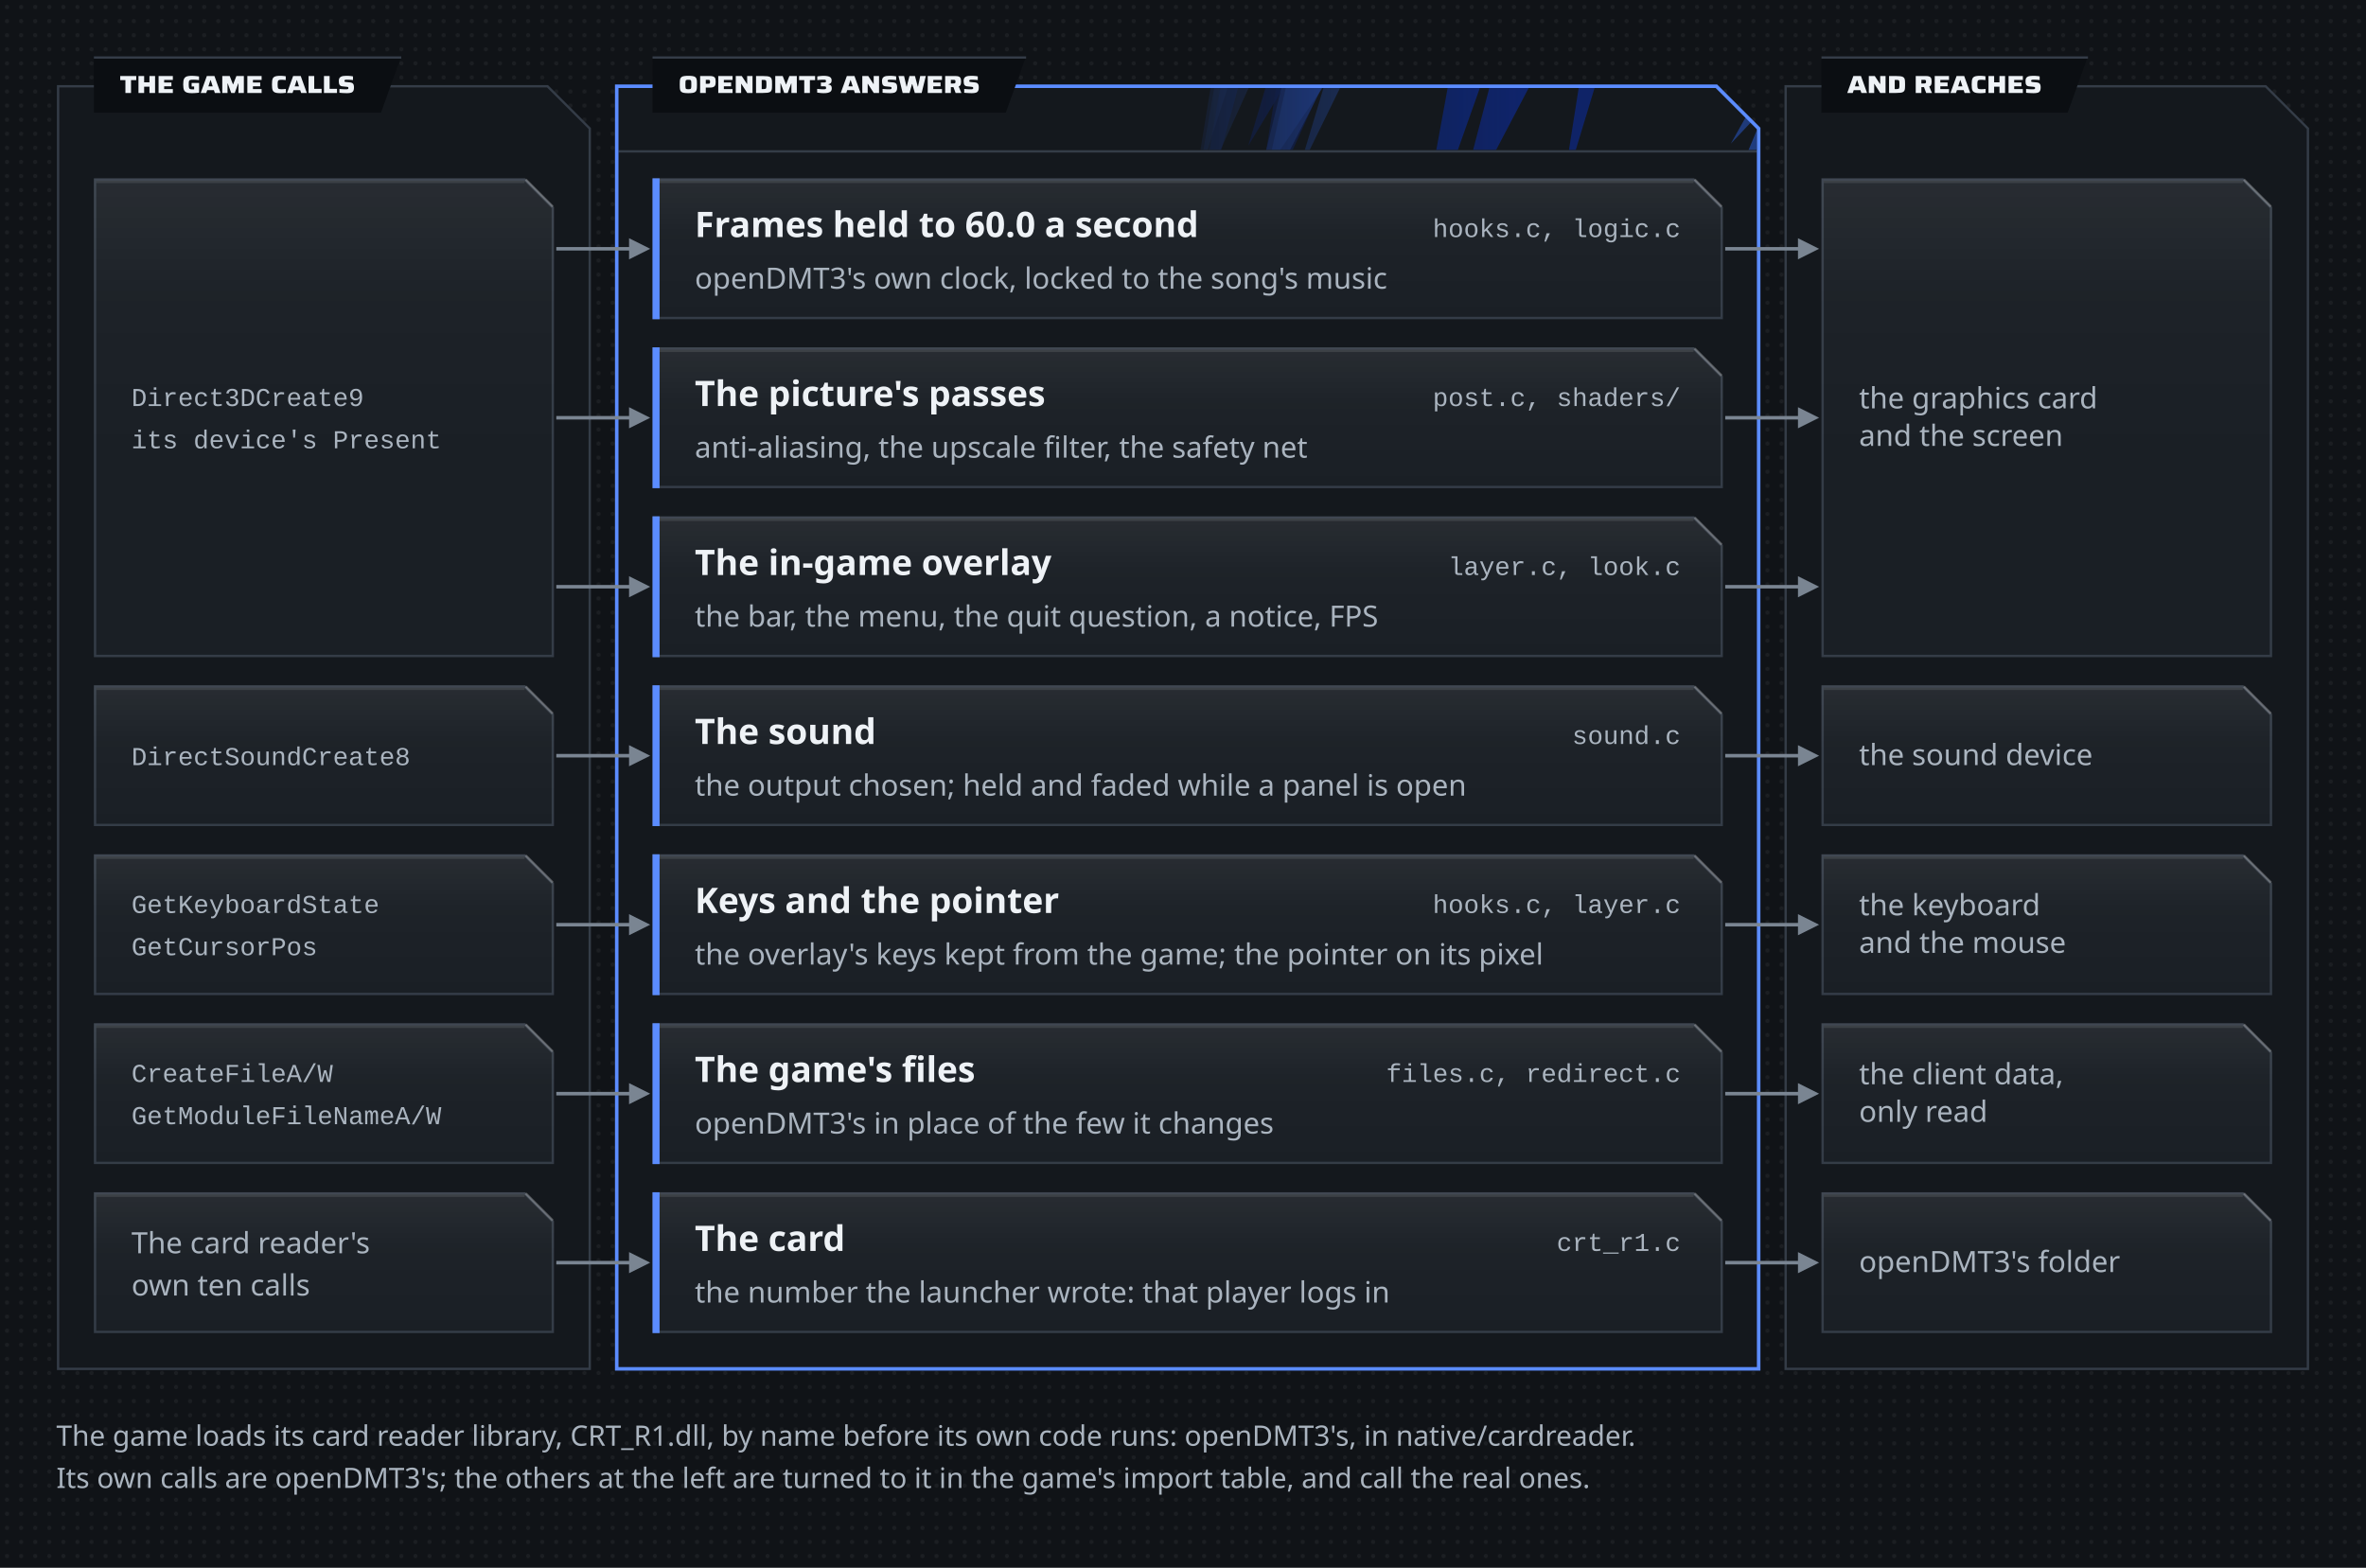
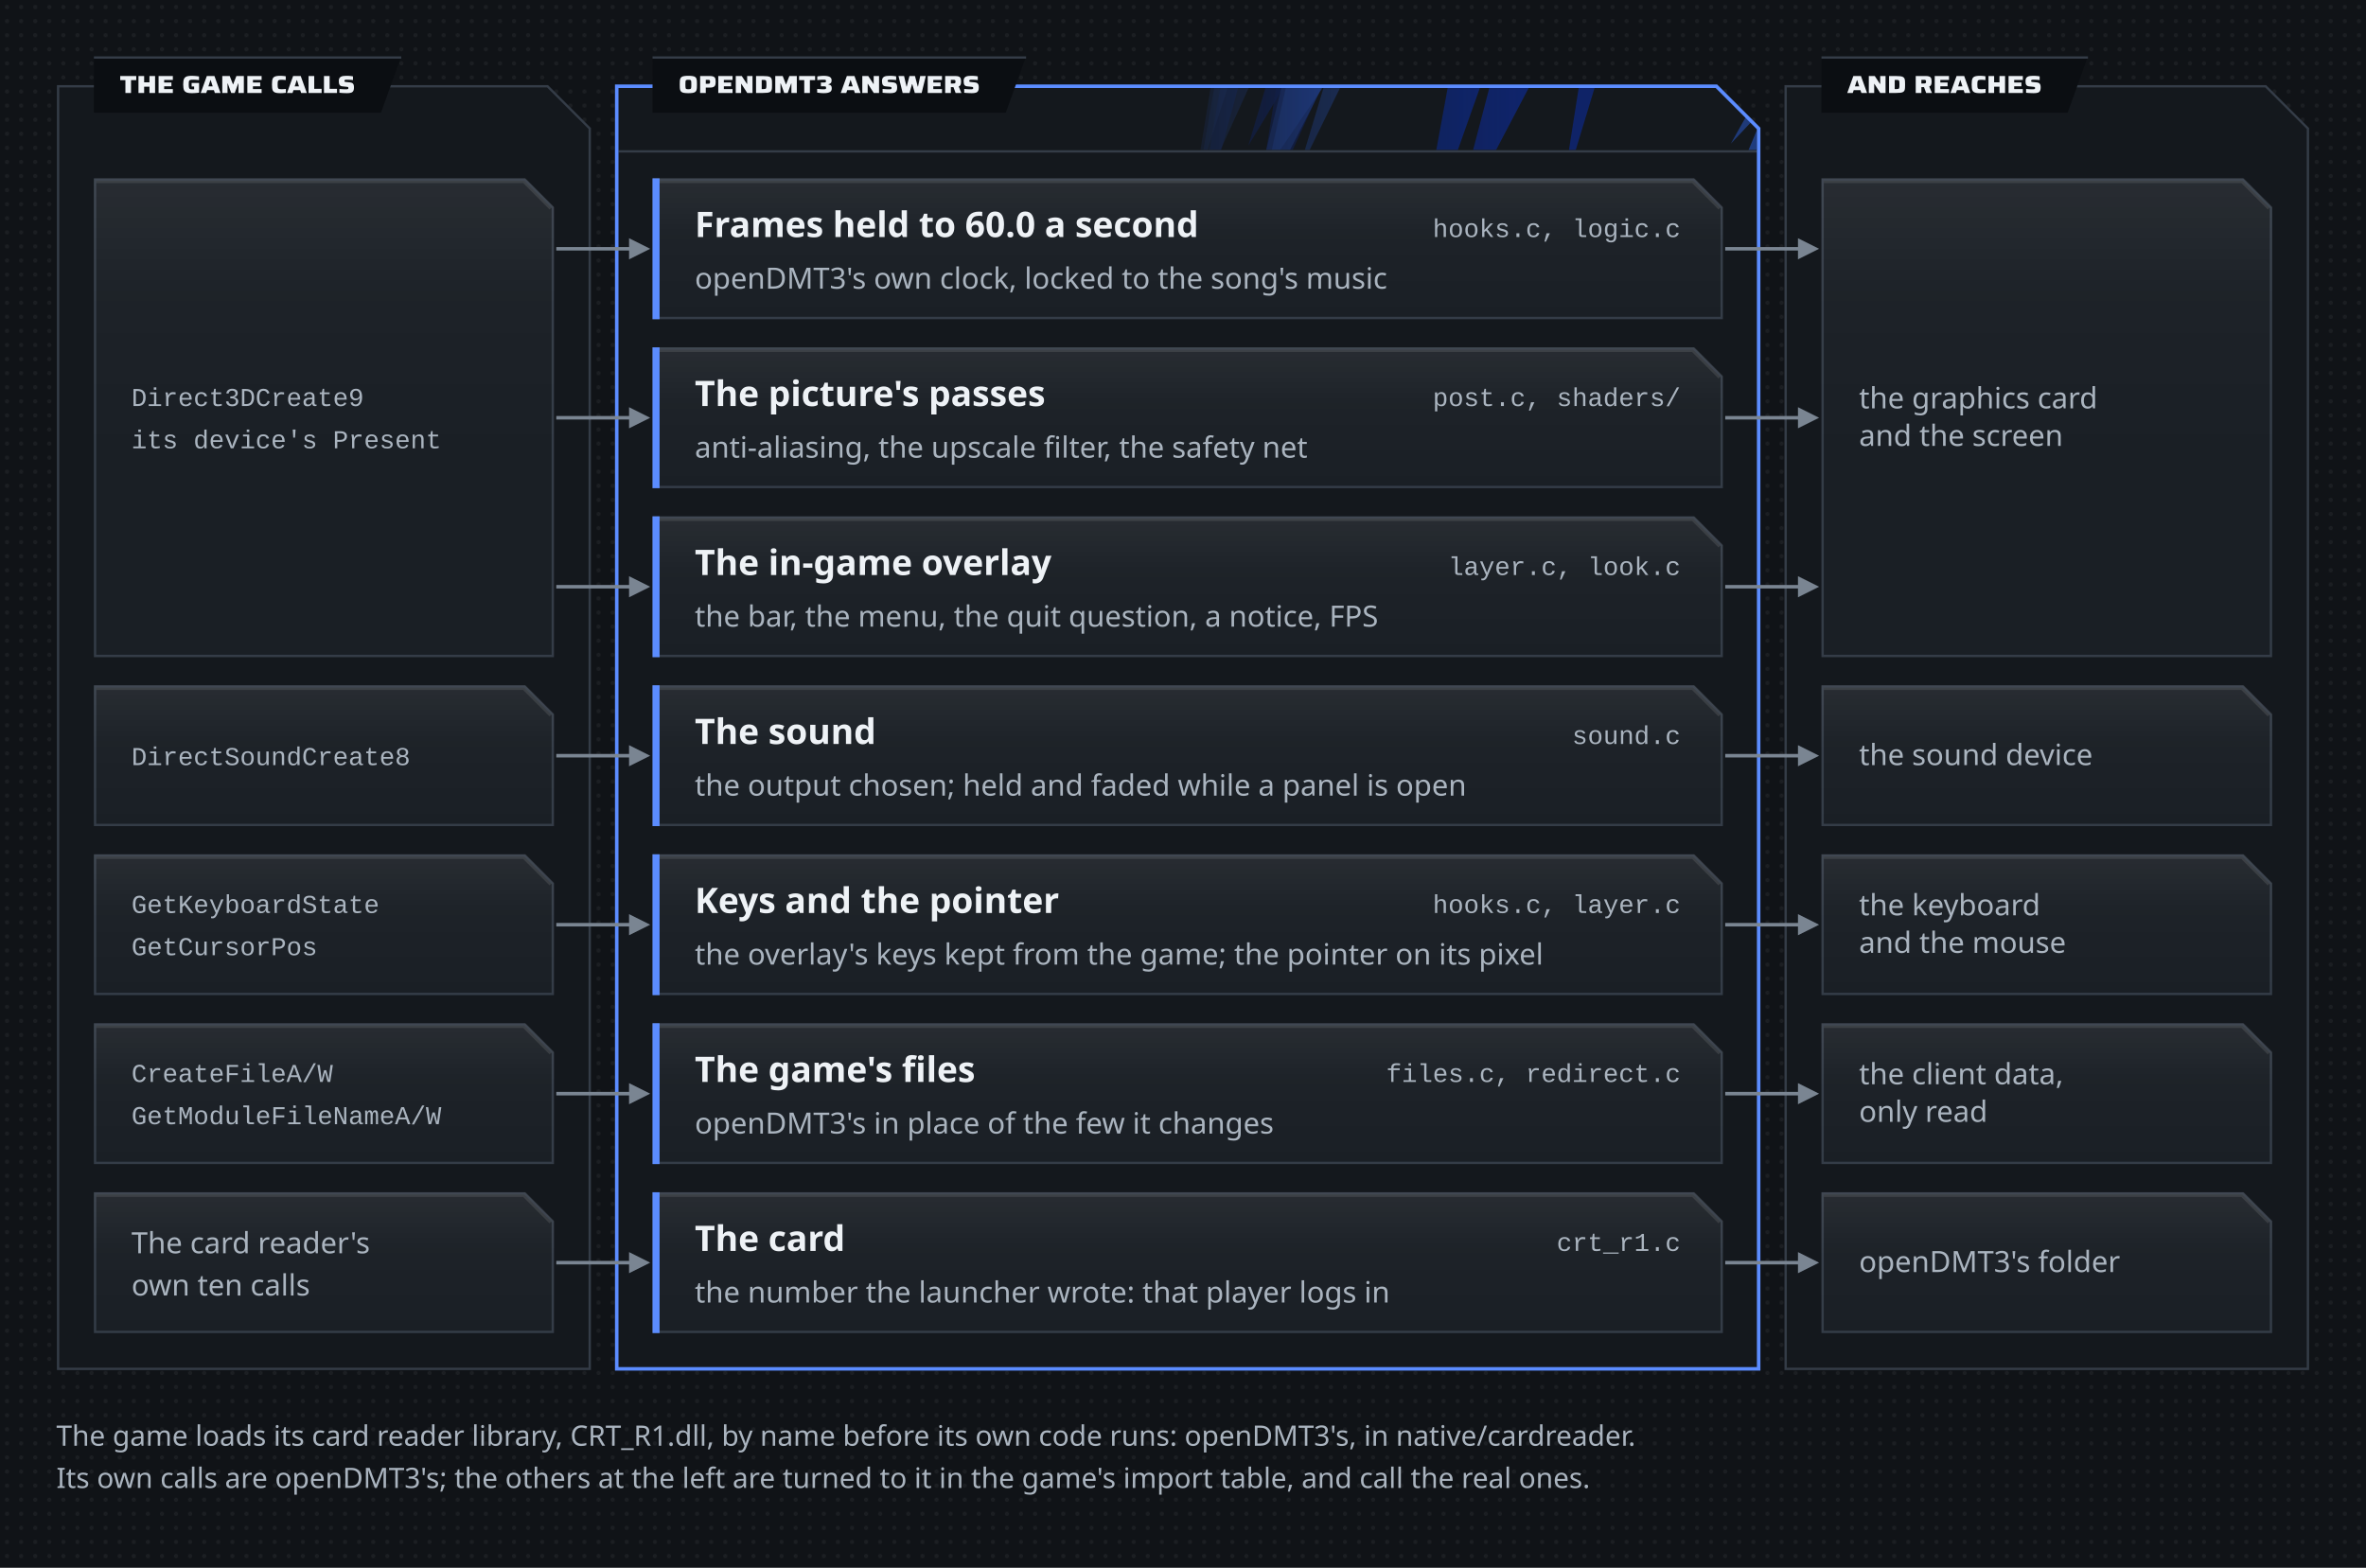
<svg xmlns="http://www.w3.org/2000/svg" viewBox="-24 -24 1008 668" width="1008" height="668" font-family="Pretendard, -apple-system, BlinkMacSystemFont, 'Segoe UI', 'Noto Sans', 'Malgun Gothic', Helvetica, Arial, sans-serif" role="img" aria-label="What openDMT3's card reader library does inside the game's process. The game loads CRT_R1.dll by name before its own code runs: its own calls are openDMT3's, and the game's other calls here are turned to openDMT3's in its import table, which call the real ones. At Direct3D 9's Present: frames held to 60.0 a second, locked to the song's music (hooks.c, logic.c); the picture's passes, anti-aliasing then the upscale filter, with the safety net (post.c, shaders/); and the in-game overlay drawn over the picture (layer.c, look.c, text.c), to the graphics card and the screen. DirectSound: the chosen output, and the music held and faded while a panel is open (sound.c). GetKeyboardState and GetCursorPos: the overlay's keys and clicks never reach the game, and the pointer meets the game pixel under it (hooks.c, layer.c, logic.c). The game's file calls: openDMT3's files in place of the few it changes, the client data only read (files.c, redirect.c). The card reader's own calls: the card number the launcher wrote, so the game logs that player in (crt_r1.c).">
  <defs>
    <clipPath id="sh1">
      <path d="M239.5,13.5 H707.5 L724.5,30.5 V40 H239.5 Z" />
    </clipPath>
    <linearGradient id="ramp3" gradientUnits="userSpaceOnUse" x1="457.6" x2="628.4" y1="0" y2="0">
      <stop offset="0" stop-color="#fff" stop-opacity="0" />
      <stop offset="1" stop-color="#fff" />
    </linearGradient>
    <mask id="fade2">
      <rect x="238" y="12" width="488" height="28" fill="url(#ramp3)" />
    </mask>
    <clipPath id="card4">
      <path d="M16,52 H200 L212,64 V256 H16 Z" />
    </clipPath>
    <clipPath id="card5">
      <path d="M254,52 H698 L710,64 V112 H254 Z" />
    </clipPath>
    <clipPath id="card6">
      <path d="M254,124 H698 L710,136 V184 H254 Z" />
    </clipPath>
    <clipPath id="card7">
      <path d="M254,196 H698 L710,208 V256 H254 Z" />
    </clipPath>
    <clipPath id="card8">
      <path d="M752,52 H932 L944,64 V256 H752 Z" />
    </clipPath>
    <clipPath id="card9">
      <path d="M16,268 H200 L212,280 V328 H16 Z" />
    </clipPath>
    <clipPath id="card10">
      <path d="M254,268 H698 L710,280 V328 H254 Z" />
    </clipPath>
    <clipPath id="card11">
      <path d="M752,268 H932 L944,280 V328 H752 Z" />
    </clipPath>
    <clipPath id="card12">
      <path d="M16,340 H200 L212,352 V400 H16 Z" />
    </clipPath>
    <clipPath id="card13">
      <path d="M254,340 H698 L710,352 V400 H254 Z" />
    </clipPath>
    <clipPath id="card14">
      <path d="M752,340 H932 L944,352 V400 H752 Z" />
    </clipPath>
    <clipPath id="card15">
      <path d="M16,412 H200 L212,424 V472 H16 Z" />
    </clipPath>
    <clipPath id="card16">
      <path d="M254,412 H698 L710,424 V472 H254 Z" />
    </clipPath>
    <clipPath id="card17">
      <path d="M752,412 H932 L944,424 V472 H752 Z" />
    </clipPath>
    <clipPath id="card18">
      <path d="M16,484 H200 L212,496 V544 H16 Z" />
    </clipPath>
    <clipPath id="card19">
      <path d="M254,484 H698 L710,496 V544 H254 Z" />
    </clipPath>
    <clipPath id="card20">
      <path d="M752,484 H932 L944,496 V544 H752 Z" />
    </clipPath>
    <pattern id="dots-dark" width="6" height="6" patternUnits="userSpaceOnUse">
      <circle cx="3" cy="3" r="0.9" fill="#ffffff" fill-opacity="0.05" />
    </pattern>
    <linearGradient id="sheen-dark" x1="0" y1="0" x2="0" y2="1">
      <stop offset="0" stop-color="#ffffff" stop-opacity="0.06" />
      <stop offset="0.45" stop-color="#ffffff" stop-opacity="0.012" />
      <stop offset="1" stop-color="#ffffff" stop-opacity="0" />
    </linearGradient>
  </defs>
  <rect x="-24" y="-24" width="1008" height="668" fill="#101317" />
  <rect x="-24" y="-24" width="1008" height="668" fill="url(#dots-dark)" />
  <path d="M0.75,12.75 H209.25 L227.25,30.75 V559.25 H0.75 Z" fill="#14181d" />
  <path d="M0.75,12.75 H209.25 L227.25,30.75 V559.25 H0.75 Z" fill="none" stroke="#343c47" stroke-width="1" />
  <path d="M16,0 H146.957 L138.317,24 H16 Z" fill="#0b0e12" />
  <path d="M16,0.5 H146.957" stroke="#343c47" stroke-width="1" />
  <path fill="#eef2f6" d="M29.43 15.61V10.15H27.22V8.39H34.05V10.15H31.82V15.61Z M35 15.61V8.39H37.41V11.07H39.67V8.39H42.07V15.61H39.67V12.93H37.41V15.61Z M43.56 15.61V8.39H49.64V10.05H45.94V11.16H49.03V12.78H45.94V13.95H49.64V15.61Z M57.83 15.7Q56.89 15.7 56.24 15.59Q55.58 15.48 55.15 15.22Q54.72 14.97 54.48 14.55Q54.25 14.12 54.15 13.5Q54.05 12.87 54.05 12Q54.05 11.13 54.14 10.5Q54.24 9.88 54.48 9.45Q54.72 9.03 55.14 8.77Q55.56 8.51 56.21 8.41Q56.85 8.3 57.77 8.3Q58.2 8.3 58.73 8.34Q59.26 8.38 59.8 8.43Q60.34 8.48 60.79 8.57V10.12Q60.4 10.08 59.99 10.04Q59.57 10 59.21 9.98Q58.85 9.96 58.62 9.96Q58 9.96 57.59 9.98Q57.18 10 56.94 10.1Q56.7 10.2 56.59 10.43Q56.47 10.65 56.44 11.03Q56.41 11.41 56.41 12Q56.41 12.51 56.44 12.88Q56.46 13.24 56.55 13.48Q56.64 13.71 56.81 13.84Q56.98 13.96 57.25 14.02Q57.52 14.07 57.93 14.07Q58.02 14.07 58.16 14.06Q58.3 14.06 58.45 14.05Q58.59 14.05 58.71 14.05V12.84H57.64V11.35H60.82V15.48Q60.37 15.54 59.83 15.59Q59.29 15.64 58.77 15.67Q58.25 15.7 57.83 15.7Z M61.52 15.61 64.12 8.39H67.36L69.96 15.61H67.54L67.13 14.41H64.28L63.87 15.61ZM64.78 12.81H66.62L65.76 10.15H65.65Z M70.7 15.61V8.39H73.87L75.25 11.93H75.34L76.71 8.39H79.89V15.61H77.59V11.55H77.49L76 15.61H74.52L73.03 11.55H72.93V15.61Z M81.38 15.61V8.39H87.46V10.05H83.76V11.16H86.85V12.78H83.76V13.95H87.46V15.61Z M95.47 15.7Q94.52 15.7 93.87 15.59Q93.22 15.49 92.82 15.23Q92.43 14.98 92.22 14.56Q92.02 14.13 91.94 13.5Q91.87 12.87 91.87 12Q91.87 11.13 91.94 10.5Q92.01 9.87 92.21 9.44Q92.41 9.02 92.81 8.77Q93.21 8.51 93.86 8.41Q94.52 8.3 95.47 8.3Q95.85 8.3 96.26 8.33Q96.67 8.36 97.06 8.4Q97.44 8.44 97.74 8.5V10.1Q97.26 10.06 96.93 10.04Q96.6 10.02 96.41 10Q96.21 9.99 96.07 9.99Q95.55 9.99 95.22 10.03Q94.88 10.07 94.7 10.18Q94.52 10.29 94.43 10.51Q94.34 10.73 94.31 11.09Q94.28 11.45 94.28 12Q94.28 12.55 94.31 12.91Q94.34 13.28 94.43 13.5Q94.52 13.71 94.7 13.82Q94.88 13.93 95.22 13.97Q95.55 14.01 96.07 14.01Q96.46 14.01 96.94 13.97Q97.42 13.94 97.79 13.9V15.54Q97.51 15.58 97.11 15.62Q96.72 15.65 96.29 15.68Q95.87 15.7 95.47 15.7Z M98.28 15.61 100.88 8.39H104.12L106.72 15.61H104.3L103.89 14.41H101.04L100.63 15.61ZM101.54 12.81H103.38L102.52 10.15H102.41Z M107.46 15.61V8.39H109.87V13.85H113.02V15.61Z M114.02 15.61V8.39H116.43V13.85H119.58V15.61Z M123.83 15.7Q123.32 15.7 122.72 15.67Q122.13 15.64 121.58 15.61Q121.03 15.57 120.6 15.52V13.91Q121.05 13.94 121.5 13.97Q121.95 14.01 122.36 14.02Q122.77 14.04 123.05 14.04Q123.59 14.04 123.86 14.02Q124.14 14 124.25 13.93Q124.33 13.89 124.37 13.83Q124.4 13.76 124.4 13.67Q124.41 13.57 124.41 13.47Q124.41 13.31 124.38 13.22Q124.35 13.13 124.25 13.09Q124.15 13.04 123.94 13.01Q123.74 12.98 123.4 12.95L121.86 12.79Q121.41 12.75 121.11 12.58Q120.82 12.42 120.65 12.13Q120.48 11.84 120.41 11.43Q120.34 11.02 120.34 10.48Q120.34 9.76 120.59 9.33Q120.84 8.9 121.27 8.68Q121.7 8.45 122.28 8.38Q122.85 8.3 123.52 8.3Q123.99 8.3 124.51 8.32Q125.03 8.35 125.53 8.4Q126.03 8.45 126.38 8.54V10.11Q126.04 10.06 125.58 10.03Q125.13 9.99 124.68 9.98Q124.23 9.96 123.85 9.96Q123.52 9.96 123.3 9.98Q123.09 10 122.96 10.06Q122.82 10.11 122.79 10.2Q122.75 10.3 122.75 10.45Q122.75 10.62 122.79 10.72Q122.82 10.81 122.98 10.87Q123.14 10.92 123.48 10.95L125.02 11.1Q125.34 11.13 125.63 11.2Q125.91 11.28 126.14 11.43Q126.37 11.58 126.54 11.87Q126.62 12.01 126.69 12.22Q126.75 12.42 126.78 12.7Q126.8 12.98 126.8 13.33Q126.8 13.98 126.66 14.41Q126.51 14.85 126.24 15.11Q125.96 15.37 125.59 15.49Q125.22 15.61 124.78 15.65Q124.33 15.7 123.83 15.7Z" />
  <path d="M238.75,12.75 H707.25 L725.25,30.75 V559.25 H238.75 Z" fill="#14181d" />
  <path d="M239.5,40.5 H724.5" stroke="#343c47" stroke-width="1" />
  <g clip-path="url(#sh1)" mask="url(#fade2)">
    <path d="M595.9,-3.7 L622.9,-32.9 L578.1,93.5 Z" fill="#0d2a8f" fill-opacity="0.76" />
    <path d="M522.7,-5.7 L558.9,-30.7 L509.5,77.7 Z" fill="#0d2a8f" fill-opacity="0.70" />
    <path d="M497.0,6.8 L512.2,-19.1 L482.0,93.2 Z" fill="#0d2a8f" fill-opacity="0.84" />
    <path d="M650.9,-1.3 L665.4,-19.7 L641.3,59.8 Z" fill="#0d2a8f" fill-opacity="0.65" />
    <path d="M524.2,-17.0 L551.2,-33.6 L507.8,38.1 Z" fill="#0d2a8f" fill-opacity="0.82" />
    <path d="M614.1,-0.3 L646.7,-23.5 L593.9,77.0 Z" fill="#0d2a8f" fill-opacity="0.70" />
    <path d="M744.9,14.6 L778.7,-8.7 L727.3,92.4 Z" fill="#2f6bff" fill-opacity="0.40" />
    <path d="M551.2,-24.3 L576.4,-46.7 L528.7,50.6 Z" fill="#2f6bff" fill-opacity="0.42" />
    <path d="M734.1,8.4 L753.9,-5.1 L715.4,53.2 Z" fill="#2f6bff" fill-opacity="0.43" />
    <path d="M740.2,-10.5 L771.8,-24.8 L713.4,37.2 Z" fill="#2f6bff" fill-opacity="0.41" />
    <path d="M496.1,-13.2 L531.3,-38.0 L482.6,69.4 Z" fill="#2f6bff" fill-opacity="0.41" />
    <path d="M499.9,-24.7 L518.8,-47.5 L486.7,51.4 Z" fill="#2f6bff" fill-opacity="0.43" />
    <path d="M524.4,3.5 L556.4,-11.4 L512.1,53.5 Z" fill="#2f6bff" fill-opacity="0.43" />
    <path d="M530.4,-15.9 L566.9,-40.7 L511.7,67.0 Z" fill="#2f6bff" fill-opacity="0.49" />
  </g>
  <path d="M238.75,12.75 H707.25 L725.25,30.75 V559.25 H238.75 Z" fill="none" stroke="#5b8cff" stroke-width="1.5" />
  <path d="M254,0 H413.149 L404.51,24 H254 Z" fill="#0b0e12" />
  <path d="M254,0.5 H413.149" stroke="#343c47" stroke-width="1" />
  <path fill="#eef2f6" d="M269.26 15.7Q268.19 15.7 267.5 15.59Q266.82 15.49 266.43 15.23Q266.04 14.98 265.86 14.56Q265.68 14.14 265.64 13.51Q265.6 12.88 265.6 12.01Q265.6 11.14 265.64 10.5Q265.68 9.87 265.86 9.45Q266.04 9.03 266.43 8.77Q266.82 8.51 267.5 8.41Q268.19 8.3 269.26 8.3Q270.34 8.3 271.03 8.41Q271.72 8.51 272.11 8.77Q272.5 9.03 272.67 9.45Q272.84 9.87 272.89 10.5Q272.93 11.14 272.93 12.01Q272.93 12.88 272.89 13.51Q272.84 14.14 272.67 14.56Q272.5 14.98 272.11 15.23Q271.72 15.49 271.03 15.59Q270.34 15.7 269.26 15.7ZM269.26 14.01Q269.64 14.01 269.87 13.98Q270.1 13.95 270.23 13.86Q270.37 13.76 270.43 13.55Q270.49 13.33 270.51 12.96Q270.52 12.59 270.52 12.01Q270.52 11.42 270.51 11.05Q270.49 10.68 270.43 10.46Q270.37 10.25 270.23 10.15Q270.1 10.05 269.87 10.02Q269.64 9.99 269.26 9.99Q268.91 9.99 268.67 10.02Q268.43 10.05 268.3 10.15Q268.16 10.25 268.1 10.46Q268.05 10.68 268.03 11.05Q268.01 11.42 268.01 12.01Q268.01 12.59 268.03 12.96Q268.05 13.33 268.1 13.55Q268.16 13.76 268.3 13.86Q268.43 13.95 268.67 13.98Q268.91 14.01 269.26 14.01Z M274.28 15.61V8.39H278.49Q279.27 8.39 279.75 8.55Q280.24 8.71 280.49 9.02Q280.74 9.33 280.82 9.79Q280.91 10.26 280.91 10.86Q280.91 11.41 280.83 11.86Q280.75 12.31 280.5 12.64Q280.26 12.97 279.77 13.14Q279.29 13.31 278.48 13.31H276.69V15.61ZM276.69 11.7H277.48Q277.84 11.7 278.05 11.66Q278.25 11.63 278.35 11.54Q278.44 11.45 278.48 11.29Q278.51 11.12 278.51 10.86Q278.51 10.58 278.48 10.41Q278.45 10.25 278.35 10.16Q278.25 10.08 278.05 10.05Q277.85 10.02 277.5 10.02H276.69Z M282.01 15.61V8.39H288.09V10.05H284.39V11.16H287.48V12.78H284.39V13.95H288.09V15.61Z M289.46 15.61V8.39H292.01L294.24 11.79H294.32V8.39H296.6V15.61H294.35L291.82 11.69H291.75V15.61Z M298.1 15.61V8.39H301.05Q302.19 8.39 302.92 8.48Q303.65 8.58 304.06 8.81Q304.47 9.05 304.65 9.46Q304.84 9.87 304.88 10.49Q304.92 11.12 304.92 12Q304.92 12.89 304.88 13.52Q304.84 14.14 304.65 14.55Q304.47 14.96 304.06 15.19Q303.65 15.42 302.92 15.52Q302.19 15.61 301.05 15.61ZM300.51 13.95H301.03Q301.47 13.95 301.74 13.93Q302.02 13.9 302.18 13.81Q302.34 13.71 302.41 13.51Q302.49 13.3 302.5 12.93Q302.52 12.57 302.52 12.01Q302.52 11.44 302.5 11.07Q302.47 10.7 302.41 10.49Q302.34 10.29 302.18 10.19Q302.01 10.09 301.74 10.07Q301.47 10.05 301.03 10.05H300.51Z M306.29 15.61V8.39H309.46L310.83 11.93H310.93L312.29 8.39H315.47V15.61H313.17V11.55H313.08L311.59 15.61H310.11L308.62 11.55H308.51V15.61Z M318.64 15.61V10.15H316.44V8.39H323.26V10.15H321.04V15.61Z M326.88 15.7Q326.46 15.7 325.97 15.66Q325.48 15.62 325 15.57Q324.52 15.52 324.14 15.44V13.88Q324.59 13.92 325.08 13.96Q325.57 14 326.01 14.02Q326.45 14.04 326.76 14.04Q327.22 14.04 327.48 14.01Q327.74 13.97 327.84 13.85Q327.95 13.72 327.95 13.43Q327.95 13.14 327.87 13Q327.8 12.86 327.6 12.82Q327.4 12.78 327.03 12.78H325.73V11.15H327.02Q327.38 11.15 327.56 11.11Q327.75 11.07 327.82 10.93Q327.89 10.8 327.89 10.56Q327.89 10.27 327.8 10.14Q327.71 10.02 327.44 9.99Q327.17 9.96 326.62 9.96Q326.26 9.96 325.81 9.99Q325.36 10.02 324.94 10.05Q324.51 10.09 324.2 10.13V8.56Q324.58 8.48 325.04 8.43Q325.5 8.38 325.99 8.34Q326.48 8.3 326.89 8.3Q327.91 8.3 328.57 8.45Q329.24 8.59 329.61 8.84Q329.98 9.09 330.14 9.44Q330.3 9.79 330.3 10.23Q330.3 11 329.94 11.38Q329.59 11.75 328.86 11.91V11.95Q329.34 12.05 329.68 12.23Q330.02 12.4 330.19 12.73Q330.36 13.07 330.36 13.67Q330.36 14.09 330.23 14.46Q330.09 14.82 329.73 15.1Q329.36 15.38 328.67 15.54Q327.98 15.7 326.88 15.7Z M334.19 15.61 336.79 8.39H340.03L342.63 15.61H340.21L339.8 14.41H336.95L336.54 15.61ZM337.45 12.81H339.29L338.43 10.15H338.32Z M343.37 15.61V8.39H345.91L348.15 11.79H348.22V8.39H350.51V15.61H348.25L345.72 11.69H345.66V15.61Z M355.25 15.7Q354.73 15.7 354.14 15.67Q353.55 15.64 353 15.61Q352.44 15.57 352.01 15.52V13.91Q352.46 13.94 352.92 13.97Q353.37 14.01 353.78 14.02Q354.19 14.04 354.47 14.04Q355.01 14.04 355.28 14.02Q355.55 14 355.67 13.93Q355.75 13.89 355.78 13.83Q355.81 13.76 355.82 13.67Q355.82 13.57 355.82 13.47Q355.82 13.31 355.79 13.22Q355.76 13.13 355.66 13.09Q355.56 13.04 355.36 13.01Q355.15 12.98 354.82 12.95L353.27 12.79Q352.82 12.75 352.53 12.58Q352.23 12.42 352.07 12.13Q351.9 11.84 351.83 11.43Q351.76 11.02 351.76 10.48Q351.76 9.76 352.01 9.33Q352.25 8.9 352.69 8.68Q353.12 8.45 353.69 8.38Q354.27 8.3 354.93 8.3Q355.4 8.3 355.92 8.32Q356.44 8.35 356.94 8.4Q357.44 8.45 357.8 8.54V10.11Q357.45 10.06 357 10.03Q356.55 9.99 356.1 9.98Q355.65 9.96 355.27 9.96Q354.93 9.96 354.72 9.98Q354.5 10 354.38 10.06Q354.24 10.11 354.2 10.2Q354.17 10.3 354.17 10.45Q354.17 10.62 354.2 10.72Q354.24 10.81 354.4 10.87Q354.55 10.92 354.9 10.95L356.43 11.1Q356.76 11.13 357.04 11.2Q357.33 11.28 357.56 11.43Q357.79 11.58 357.96 11.87Q358.04 12.01 358.1 12.22Q358.17 12.42 358.19 12.7Q358.22 12.98 358.22 13.33Q358.22 13.98 358.07 14.41Q357.92 14.85 357.65 15.11Q357.38 15.37 357.01 15.49Q356.63 15.61 356.19 15.65Q355.75 15.7 355.25 15.7Z M360.56 15.61 358.79 8.39H361.17L362.2 12.89H362.3L363.46 8.39H365.81L367 12.89H367.1L368.04 8.39H370.43L368.66 15.61H365.74L364.66 11.83H364.56L363.48 15.61Z M371.24 15.61V8.39H377.32V10.05H373.62V11.16H376.71V12.78H373.62V13.95H377.32V15.61Z M378.68 15.61V8.39H383.01Q383.8 8.39 384.29 8.54Q384.77 8.69 385.03 8.99Q385.28 9.29 385.37 9.73Q385.46 10.17 385.46 10.75Q385.46 11.24 385.38 11.65Q385.31 12.06 385.09 12.37Q384.88 12.68 384.44 12.87L385.59 15.61H383.12L382.04 12.68L382.67 13Q382.52 13.09 382.36 13.11Q382.21 13.12 382.1 13.12H381.1V15.61ZM381.1 11.58H381.95Q382.34 11.58 382.56 11.55Q382.78 11.52 382.89 11.43Q383 11.35 383.03 11.2Q383.06 11.04 383.06 10.78Q383.06 10.53 383.03 10.38Q383 10.23 382.89 10.15Q382.78 10.07 382.56 10.04Q382.35 10.02 381.96 10.02H381.1Z M390.02 15.7Q389.51 15.7 388.92 15.67Q388.32 15.64 387.77 15.61Q387.22 15.57 386.79 15.52V13.91Q387.24 13.94 387.69 13.97Q388.14 14.01 388.55 14.02Q388.96 14.04 389.25 14.04Q389.78 14.04 390.05 14.02Q390.33 14 390.44 13.93Q390.53 13.89 390.56 13.83Q390.59 13.76 390.6 13.67Q390.6 13.57 390.6 13.47Q390.6 13.31 390.57 13.22Q390.54 13.13 390.44 13.09Q390.34 13.04 390.13 13.01Q389.93 12.98 389.59 12.95L388.05 12.79Q387.6 12.75 387.3 12.58Q387.01 12.42 386.84 12.13Q386.67 11.84 386.61 11.43Q386.54 11.02 386.54 10.48Q386.54 9.76 386.78 9.33Q387.03 8.9 387.46 8.68Q387.89 8.45 388.47 8.38Q389.05 8.3 389.71 8.3Q390.18 8.3 390.7 8.32Q391.22 8.35 391.72 8.4Q392.22 8.45 392.57 8.54V10.11Q392.23 10.06 391.78 10.03Q391.33 9.99 390.87 9.98Q390.42 9.96 390.04 9.96Q389.71 9.96 389.49 9.98Q389.28 10 389.15 10.06Q389.02 10.11 388.98 10.2Q388.94 10.3 388.94 10.45Q388.94 10.62 388.98 10.72Q389.02 10.81 389.17 10.87Q389.33 10.92 389.68 10.95L391.21 11.1Q391.54 11.13 391.82 11.2Q392.1 11.28 392.33 11.43Q392.56 11.58 392.73 11.87Q392.82 12.01 392.88 12.22Q392.94 12.42 392.97 12.7Q392.99 12.98 392.99 13.33Q392.99 13.98 392.85 14.41Q392.7 14.85 392.43 15.11Q392.15 15.37 391.78 15.49Q391.41 15.61 390.97 15.65Q390.53 15.7 390.02 15.7Z" />
  <path d="M736.75,12.75 H941.25 L959.25,30.75 V559.25 H736.75 Z" fill="#14181d" />
  <path d="M736.75,12.75 H941.25 L959.25,30.75 V559.25 H736.75 Z" fill="none" stroke="#343c47" stroke-width="1" />
  <path d="M752,0 H865.548 L856.908,24 H752 Z" fill="#0b0e12" />
  <path d="M752,0.5 H865.548" stroke="#343c47" stroke-width="1" />
  <path fill="#eef2f6" d="M763 15.61 765.59 8.39H768.84L771.43 15.61H769.02L768.61 14.41H765.75L765.34 15.61ZM766.25 12.81H768.09L767.23 10.15H767.13Z M772.18 15.61V8.39H774.72L776.95 11.79H777.03V8.39H779.32V15.61H777.06L774.53 11.69H774.47V15.61Z M780.81 15.61V8.39H783.76Q784.9 8.39 785.63 8.48Q786.36 8.58 786.77 8.81Q787.18 9.05 787.37 9.46Q787.55 9.87 787.59 10.49Q787.63 11.12 787.63 12Q787.63 12.89 787.59 13.52Q787.55 14.14 787.37 14.55Q787.18 14.96 786.77 15.19Q786.36 15.42 785.63 15.52Q784.9 15.61 783.76 15.61ZM783.22 13.95H783.74Q784.18 13.95 784.46 13.93Q784.74 13.9 784.89 13.81Q785.05 13.71 785.12 13.51Q785.2 13.3 785.21 12.93Q785.23 12.57 785.23 12.01Q785.23 11.44 785.21 11.07Q785.19 10.7 785.12 10.49Q785.05 10.29 784.89 10.19Q784.72 10.09 784.45 10.07Q784.18 10.05 783.74 10.05H783.22Z M792.17 15.61V8.39H796.5Q797.28 8.39 797.77 8.54Q798.26 8.69 798.51 8.99Q798.76 9.29 798.85 9.73Q798.94 10.17 798.94 10.75Q798.94 11.24 798.87 11.65Q798.79 12.06 798.58 12.37Q798.36 12.68 797.92 12.87L799.08 15.61H796.61L795.53 12.68L796.16 13Q796 13.09 795.85 13.11Q795.7 13.12 795.58 13.12H794.58V15.61ZM794.58 11.58H795.43Q795.82 11.58 796.04 11.55Q796.26 11.52 796.37 11.43Q796.48 11.35 796.52 11.2Q796.55 11.04 796.55 10.78Q796.55 10.53 796.52 10.38Q796.48 10.23 796.37 10.15Q796.26 10.07 796.05 10.04Q795.83 10.02 795.45 10.02H794.58Z M800.26 15.61V8.39H806.34V10.05H802.65V11.16H805.74V12.78H802.65V13.95H806.34V15.61Z M806.97 15.61 809.57 8.39H812.81L815.41 15.61H812.99L812.58 14.41H809.73L809.32 15.61ZM810.23 12.81H812.07L811.21 10.15H811.1Z M819.61 15.7Q818.65 15.7 818 15.59Q817.36 15.49 816.96 15.23Q816.56 14.98 816.36 14.56Q816.15 14.13 816.08 13.5Q816 12.87 816 12Q816 11.13 816.07 10.5Q816.14 9.87 816.35 9.44Q816.55 9.02 816.95 8.77Q817.35 8.51 818 8.41Q818.65 8.3 819.61 8.3Q819.98 8.3 820.39 8.33Q820.8 8.36 821.19 8.4Q821.58 8.44 821.87 8.5V10.1Q821.39 10.06 821.07 10.04Q820.74 10.02 820.54 10Q820.34 9.99 820.2 9.99Q819.69 9.99 819.35 10.03Q819.02 10.07 818.83 10.18Q818.65 10.29 818.56 10.51Q818.47 10.73 818.45 11.09Q818.42 11.45 818.42 12Q818.42 12.55 818.45 12.91Q818.47 13.28 818.56 13.5Q818.65 13.71 818.83 13.82Q819.02 13.93 819.35 13.97Q819.69 14.01 820.2 14.01Q820.59 14.01 821.08 13.97Q821.56 13.94 821.93 13.9V15.54Q821.64 15.58 821.25 15.62Q820.86 15.65 820.43 15.68Q820 15.7 819.61 15.7Z M823.17 15.61V8.39H825.57V11.07H827.84V8.39H830.23V15.61H827.84V12.93H825.57V15.61Z M831.72 15.61V8.39H837.8V10.05H834.11V11.16H837.19V12.78H834.11V13.95H837.8V15.61Z M842.42 15.7Q841.91 15.7 841.31 15.67Q840.72 15.64 840.17 15.61Q839.62 15.57 839.19 15.52V13.91Q839.64 13.94 840.09 13.97Q840.54 14.01 840.95 14.02Q841.36 14.04 841.65 14.04Q842.18 14.04 842.45 14.02Q842.73 14 842.84 13.93Q842.93 13.89 842.96 13.83Q842.99 13.76 842.99 13.67Q843 13.57 843 13.47Q843 13.31 842.97 13.22Q842.94 13.13 842.84 13.09Q842.74 13.04 842.53 13.01Q842.33 12.98 841.99 12.95L840.45 12.79Q840 12.75 839.7 12.58Q839.41 12.42 839.24 12.13Q839.07 11.84 839 11.43Q838.94 11.02 838.94 10.48Q838.94 9.76 839.18 9.33Q839.43 8.9 839.86 8.68Q840.29 8.45 840.87 8.38Q841.45 8.3 842.11 8.3Q842.58 8.3 843.1 8.32Q843.62 8.35 844.12 8.4Q844.62 8.45 844.97 8.54V10.11Q844.63 10.06 844.18 10.03Q843.72 9.99 843.27 9.98Q842.82 9.96 842.44 9.96Q842.11 9.96 841.89 9.98Q841.68 10 841.55 10.06Q841.41 10.11 841.38 10.2Q841.34 10.3 841.34 10.45Q841.34 10.62 841.38 10.72Q841.41 10.81 841.57 10.87Q841.73 10.92 842.08 10.95L843.61 11.1Q843.93 11.13 844.22 11.2Q844.5 11.28 844.73 11.43Q844.96 11.58 845.13 11.87Q845.22 12.01 845.28 12.22Q845.34 12.42 845.37 12.7Q845.39 12.98 845.39 13.33Q845.39 13.98 845.25 14.41Q845.1 14.85 844.83 15.11Q844.55 15.37 844.18 15.49Q843.81 15.61 843.37 15.65Q842.93 15.7 842.42 15.7Z" />
  <path d="M16.5,52.5 H199.5 L211.5,64.5 V255.5 H16.5 Z" fill="#1a1f25" stroke="#343c47" stroke-width="1" />
  <rect x="16" y="52" width="196" height="120" fill="url(#sheen-dark)" clip-path="url(#card4)" />
-   <path d="M17,53.5 H199.5" stroke="#ffffff" stroke-opacity="0.1" stroke-width="1" />
-   <path d="M200,52.5 L211.5,64" stroke="#ffffff" stroke-opacity="0.24" stroke-width="1" />
+   <path d="M17,53.5 H199.086 L210.5,64.914" fill="none" stroke="#ffffff" stroke-opacity="0.1" stroke-width="1" />
  <text x="32" y="149" font-size="11" font-family="ui-monospace, SFMono-Regular, 'SF Mono', Menlo, Consolas, 'Liberation Mono', 'DejaVu Sans Mono', monospace" fill="#aab4bf" text-anchor="start" data-box="32,204">Direct3DCreate9</text>
  <text x="32" y="167" font-size="11" font-family="ui-monospace, SFMono-Regular, 'SF Mono', Menlo, Consolas, 'Liberation Mono', 'DejaVu Sans Mono', monospace" fill="#aab4bf" text-anchor="start" data-box="32,204">its device's Present</text>
  <path d="M254.5,52.5 H697.5 L709.5,64.5 V111.5 H254.5 Z" fill="#1a1f25" stroke="#343c47" stroke-width="1" />
  <rect x="254" y="52" width="456" height="60" fill="url(#sheen-dark)" clip-path="url(#card5)" />
-   <path d="M255,53.5 H697.5" stroke="#ffffff" stroke-opacity="0.1" stroke-width="1" />
-   <path d="M698,52.5 L709.5,64" stroke="#ffffff" stroke-opacity="0.24" stroke-width="1" />
+   <path d="M255,53.5 H697.086 L708.5,64.914" fill="none" stroke="#ffffff" stroke-opacity="0.1" stroke-width="1" />
  <rect x="254" y="52" width="3" height="60" fill="#5b8cff" clip-path="url(#card5)" />
  <text x="272" y="77" font-size="15" font-weight="600" fill="#eef2f6" text-anchor="start" data-box="272,560">Frames held to 60.0 a second</text>
  <text x="692" y="77" font-size="11" font-family="ui-monospace, SFMono-Regular, 'SF Mono', Menlo, Consolas, 'Liberation Mono', 'DejaVu Sans Mono', monospace" fill="#aab4bf" text-anchor="end" data-box="550,698">hooks.c, logic.c</text>
  <text x="272" y="99" font-size="12.5" fill="#aab4bf" text-anchor="start" data-box="272,700">openDMT3's own clock, locked to the song's music</text>
  <path d="M254.5,124.5 H697.5 L709.5,136.5 V183.5 H254.5 Z" fill="#1a1f25" stroke="#343c47" stroke-width="1" />
  <rect x="254" y="124" width="456" height="60" fill="url(#sheen-dark)" clip-path="url(#card6)" />
-   <path d="M255,125.5 H697.5" stroke="#ffffff" stroke-opacity="0.1" stroke-width="1" />
-   <path d="M698,124.5 L709.5,136" stroke="#ffffff" stroke-opacity="0.24" stroke-width="1" />
+   <path d="M255,125.5 H697.086 L708.5,136.914" fill="none" stroke="#ffffff" stroke-opacity="0.1" stroke-width="1" />
  <rect x="254" y="124" width="3" height="60" fill="#5b8cff" clip-path="url(#card6)" />
  <text x="272" y="149" font-size="15" font-weight="600" fill="#eef2f6" text-anchor="start" data-box="272,560">The picture's passes</text>
  <text x="692" y="149" font-size="11" font-family="ui-monospace, SFMono-Regular, 'SF Mono', Menlo, Consolas, 'Liberation Mono', 'DejaVu Sans Mono', monospace" fill="#aab4bf" text-anchor="end" data-box="550,698">post.c, shaders/</text>
  <text x="272" y="171" font-size="12.5" fill="#aab4bf" text-anchor="start" data-box="272,700">anti-aliasing, the upscale filter, the safety net</text>
  <path d="M254.5,196.5 H697.5 L709.5,208.5 V255.5 H254.5 Z" fill="#1a1f25" stroke="#343c47" stroke-width="1" />
  <rect x="254" y="196" width="456" height="60" fill="url(#sheen-dark)" clip-path="url(#card7)" />
-   <path d="M255,197.5 H697.5" stroke="#ffffff" stroke-opacity="0.1" stroke-width="1" />
-   <path d="M698,196.5 L709.5,208" stroke="#ffffff" stroke-opacity="0.24" stroke-width="1" />
+   <path d="M255,197.5 H697.086 L708.5,208.914" fill="none" stroke="#ffffff" stroke-opacity="0.1" stroke-width="1" />
  <rect x="254" y="196" width="3" height="60" fill="#5b8cff" clip-path="url(#card7)" />
  <text x="272" y="221" font-size="15" font-weight="600" fill="#eef2f6" text-anchor="start" data-box="272,560">The in-game overlay</text>
  <text x="692" y="221" font-size="11" font-family="ui-monospace, SFMono-Regular, 'SF Mono', Menlo, Consolas, 'Liberation Mono', 'DejaVu Sans Mono', monospace" fill="#aab4bf" text-anchor="end" data-box="550,698">layer.c, look.c</text>
  <text x="272" y="243" font-size="12.5" fill="#aab4bf" text-anchor="start" data-box="272,700">the bar, the menu, the quit question, a notice, FPS</text>
  <path d="M752.5,52.5 H931.5 L943.5,64.5 V255.5 H752.5 Z" fill="#1a1f25" stroke="#343c47" stroke-width="1" />
  <rect x="752" y="52" width="192" height="120" fill="url(#sheen-dark)" clip-path="url(#card8)" />
-   <path d="M753,53.5 H931.5" stroke="#ffffff" stroke-opacity="0.1" stroke-width="1" />
-   <path d="M932,52.5 L943.5,64" stroke="#ffffff" stroke-opacity="0.24" stroke-width="1" />
+   <path d="M753,53.5 H931.086 L942.5,64.914" fill="none" stroke="#ffffff" stroke-opacity="0.1" stroke-width="1" />
  <text x="768" y="150" font-size="12.5" fill="#aab4bf" text-anchor="start" data-box="768,936">the graphics card</text>
  <text x="768" y="166" font-size="12.5" fill="#aab4bf" text-anchor="start" data-box="768,936">and the screen</text>
  <path d="M213,82 L246,82" fill="none" stroke="#7a8592" stroke-width="1.5" stroke-linejoin="round" />
  <path d="M253,82 L244.0,86.5 L244.0,77.5 Z" fill="#7a8592" data-tip="253,82" />
  <path d="M711,82 L744,82" fill="none" stroke="#7a8592" stroke-width="1.5" stroke-linejoin="round" />
  <path d="M751,82 L742.0,86.5 L742.0,77.5 Z" fill="#7a8592" data-tip="751,82" />
  <path d="M213,154 L246,154" fill="none" stroke="#7a8592" stroke-width="1.5" stroke-linejoin="round" />
  <path d="M253,154 L244.0,158.5 L244.0,149.5 Z" fill="#7a8592" data-tip="253,154" />
  <path d="M711,154 L744,154" fill="none" stroke="#7a8592" stroke-width="1.5" stroke-linejoin="round" />
  <path d="M751,154 L742.0,158.5 L742.0,149.5 Z" fill="#7a8592" data-tip="751,154" />
  <path d="M213,226 L246,226" fill="none" stroke="#7a8592" stroke-width="1.5" stroke-linejoin="round" />
  <path d="M253,226 L244.0,230.5 L244.0,221.5 Z" fill="#7a8592" data-tip="253,226" />
  <path d="M711,226 L744,226" fill="none" stroke="#7a8592" stroke-width="1.5" stroke-linejoin="round" />
  <path d="M751,226 L742.0,230.5 L742.0,221.5 Z" fill="#7a8592" data-tip="751,226" />
  <path d="M16.5,268.5 H199.5 L211.5,280.5 V327.5 H16.5 Z" fill="#1a1f25" stroke="#343c47" stroke-width="1" />
  <rect x="16" y="268" width="196" height="60" fill="url(#sheen-dark)" clip-path="url(#card9)" />
-   <path d="M17,269.5 H199.5" stroke="#ffffff" stroke-opacity="0.1" stroke-width="1" />
-   <path d="M200,268.5 L211.5,280" stroke="#ffffff" stroke-opacity="0.24" stroke-width="1" />
+   <path d="M17,269.5 H199.086 L210.5,280.914" fill="none" stroke="#ffffff" stroke-opacity="0.1" stroke-width="1" />
  <text x="32" y="302" font-size="11" font-family="ui-monospace, SFMono-Regular, 'SF Mono', Menlo, Consolas, 'Liberation Mono', 'DejaVu Sans Mono', monospace" fill="#aab4bf" text-anchor="start" data-box="32,204">DirectSoundCreate8</text>
  <path d="M254.5,268.5 H697.5 L709.5,280.5 V327.5 H254.5 Z" fill="#1a1f25" stroke="#343c47" stroke-width="1" />
  <rect x="254" y="268" width="456" height="60" fill="url(#sheen-dark)" clip-path="url(#card10)" />
-   <path d="M255,269.5 H697.5" stroke="#ffffff" stroke-opacity="0.1" stroke-width="1" />
-   <path d="M698,268.5 L709.5,280" stroke="#ffffff" stroke-opacity="0.24" stroke-width="1" />
+   <path d="M255,269.5 H697.086 L708.5,280.914" fill="none" stroke="#ffffff" stroke-opacity="0.1" stroke-width="1" />
  <rect x="254" y="268" width="3" height="60" fill="#5b8cff" clip-path="url(#card10)" />
  <text x="272" y="293" font-size="15" font-weight="600" fill="#eef2f6" text-anchor="start" data-box="272,560">The sound</text>
  <text x="692" y="293" font-size="11" font-family="ui-monospace, SFMono-Regular, 'SF Mono', Menlo, Consolas, 'Liberation Mono', 'DejaVu Sans Mono', monospace" fill="#aab4bf" text-anchor="end" data-box="550,698">sound.c</text>
  <text x="272" y="315" font-size="12.5" fill="#aab4bf" text-anchor="start" data-box="272,700">the output chosen; held and faded while a panel is open</text>
  <path d="M752.5,268.5 H931.5 L943.5,280.5 V327.5 H752.5 Z" fill="#1a1f25" stroke="#343c47" stroke-width="1" />
  <rect x="752" y="268" width="192" height="60" fill="url(#sheen-dark)" clip-path="url(#card11)" />
-   <path d="M753,269.5 H931.5" stroke="#ffffff" stroke-opacity="0.1" stroke-width="1" />
-   <path d="M932,268.5 L943.5,280" stroke="#ffffff" stroke-opacity="0.24" stroke-width="1" />
+   <path d="M753,269.5 H931.086 L942.5,280.914" fill="none" stroke="#ffffff" stroke-opacity="0.1" stroke-width="1" />
  <text x="768" y="302" font-size="12.5" fill="#aab4bf" text-anchor="start" data-box="768,936">the sound device</text>
  <path d="M213,298 L246,298" fill="none" stroke="#7a8592" stroke-width="1.5" stroke-linejoin="round" />
  <path d="M253,298 L244.0,302.5 L244.0,293.5 Z" fill="#7a8592" data-tip="253,298" />
  <path d="M711,298 L744,298" fill="none" stroke="#7a8592" stroke-width="1.5" stroke-linejoin="round" />
  <path d="M751,298 L742.0,302.5 L742.0,293.5 Z" fill="#7a8592" data-tip="751,298" />
  <path d="M16.5,340.5 H199.5 L211.5,352.5 V399.5 H16.5 Z" fill="#1a1f25" stroke="#343c47" stroke-width="1" />
  <rect x="16" y="340" width="196" height="60" fill="url(#sheen-dark)" clip-path="url(#card12)" />
-   <path d="M17,341.5 H199.5" stroke="#ffffff" stroke-opacity="0.1" stroke-width="1" />
-   <path d="M200,340.5 L211.5,352" stroke="#ffffff" stroke-opacity="0.24" stroke-width="1" />
+   <path d="M17,341.5 H199.086 L210.5,352.914" fill="none" stroke="#ffffff" stroke-opacity="0.1" stroke-width="1" />
  <text x="32" y="365" font-size="11" font-family="ui-monospace, SFMono-Regular, 'SF Mono', Menlo, Consolas, 'Liberation Mono', 'DejaVu Sans Mono', monospace" fill="#aab4bf" text-anchor="start" data-box="32,204">GetKeyboardState</text>
  <text x="32" y="383" font-size="11" font-family="ui-monospace, SFMono-Regular, 'SF Mono', Menlo, Consolas, 'Liberation Mono', 'DejaVu Sans Mono', monospace" fill="#aab4bf" text-anchor="start" data-box="32,204">GetCursorPos</text>
  <path d="M254.5,340.5 H697.5 L709.5,352.5 V399.5 H254.5 Z" fill="#1a1f25" stroke="#343c47" stroke-width="1" />
  <rect x="254" y="340" width="456" height="60" fill="url(#sheen-dark)" clip-path="url(#card13)" />
-   <path d="M255,341.5 H697.5" stroke="#ffffff" stroke-opacity="0.1" stroke-width="1" />
-   <path d="M698,340.5 L709.5,352" stroke="#ffffff" stroke-opacity="0.24" stroke-width="1" />
+   <path d="M255,341.5 H697.086 L708.5,352.914" fill="none" stroke="#ffffff" stroke-opacity="0.1" stroke-width="1" />
  <rect x="254" y="340" width="3" height="60" fill="#5b8cff" clip-path="url(#card13)" />
  <text x="272" y="365" font-size="15" font-weight="600" fill="#eef2f6" text-anchor="start" data-box="272,560">Keys and the pointer</text>
  <text x="692" y="365" font-size="11" font-family="ui-monospace, SFMono-Regular, 'SF Mono', Menlo, Consolas, 'Liberation Mono', 'DejaVu Sans Mono', monospace" fill="#aab4bf" text-anchor="end" data-box="550,698">hooks.c, layer.c</text>
  <text x="272" y="387" font-size="12.5" fill="#aab4bf" text-anchor="start" data-box="272,700">the overlay's keys kept from the game; the pointer on its pixel</text>
  <path d="M752.5,340.5 H931.5 L943.5,352.5 V399.5 H752.5 Z" fill="#1a1f25" stroke="#343c47" stroke-width="1" />
  <rect x="752" y="340" width="192" height="60" fill="url(#sheen-dark)" clip-path="url(#card14)" />
-   <path d="M753,341.5 H931.5" stroke="#ffffff" stroke-opacity="0.1" stroke-width="1" />
-   <path d="M932,340.5 L943.5,352" stroke="#ffffff" stroke-opacity="0.24" stroke-width="1" />
+   <path d="M753,341.5 H931.086 L942.5,352.914" fill="none" stroke="#ffffff" stroke-opacity="0.1" stroke-width="1" />
  <text x="768" y="366" font-size="12.5" fill="#aab4bf" text-anchor="start" data-box="768,936">the keyboard</text>
  <text x="768" y="382" font-size="12.5" fill="#aab4bf" text-anchor="start" data-box="768,936">and the mouse</text>
  <path d="M213,370 L246,370" fill="none" stroke="#7a8592" stroke-width="1.5" stroke-linejoin="round" />
  <path d="M253,370 L244.0,374.5 L244.0,365.5 Z" fill="#7a8592" data-tip="253,370" />
  <path d="M711,370 L744,370" fill="none" stroke="#7a8592" stroke-width="1.5" stroke-linejoin="round" />
  <path d="M751,370 L742.0,374.5 L742.0,365.5 Z" fill="#7a8592" data-tip="751,370" />
  <path d="M16.5,412.5 H199.5 L211.5,424.5 V471.5 H16.5 Z" fill="#1a1f25" stroke="#343c47" stroke-width="1" />
  <rect x="16" y="412" width="196" height="60" fill="url(#sheen-dark)" clip-path="url(#card15)" />
-   <path d="M17,413.5 H199.5" stroke="#ffffff" stroke-opacity="0.1" stroke-width="1" />
-   <path d="M200,412.5 L211.5,424" stroke="#ffffff" stroke-opacity="0.24" stroke-width="1" />
+   <path d="M17,413.5 H199.086 L210.5,424.914" fill="none" stroke="#ffffff" stroke-opacity="0.1" stroke-width="1" />
  <text x="32" y="437" font-size="11" font-family="ui-monospace, SFMono-Regular, 'SF Mono', Menlo, Consolas, 'Liberation Mono', 'DejaVu Sans Mono', monospace" fill="#aab4bf" text-anchor="start" data-box="32,204">CreateFileA/W</text>
  <text x="32" y="455" font-size="11" font-family="ui-monospace, SFMono-Regular, 'SF Mono', Menlo, Consolas, 'Liberation Mono', 'DejaVu Sans Mono', monospace" fill="#aab4bf" text-anchor="start" data-box="32,204">GetModuleFileNameA/W</text>
  <path d="M254.5,412.5 H697.5 L709.5,424.5 V471.5 H254.5 Z" fill="#1a1f25" stroke="#343c47" stroke-width="1" />
  <rect x="254" y="412" width="456" height="60" fill="url(#sheen-dark)" clip-path="url(#card16)" />
-   <path d="M255,413.5 H697.5" stroke="#ffffff" stroke-opacity="0.1" stroke-width="1" />
-   <path d="M698,412.5 L709.5,424" stroke="#ffffff" stroke-opacity="0.24" stroke-width="1" />
+   <path d="M255,413.5 H697.086 L708.5,424.914" fill="none" stroke="#ffffff" stroke-opacity="0.1" stroke-width="1" />
  <rect x="254" y="412" width="3" height="60" fill="#5b8cff" clip-path="url(#card16)" />
  <text x="272" y="437" font-size="15" font-weight="600" fill="#eef2f6" text-anchor="start" data-box="272,560">The game's files</text>
  <text x="692" y="437" font-size="11" font-family="ui-monospace, SFMono-Regular, 'SF Mono', Menlo, Consolas, 'Liberation Mono', 'DejaVu Sans Mono', monospace" fill="#aab4bf" text-anchor="end" data-box="550,698">files.c, redirect.c</text>
  <text x="272" y="459" font-size="12.5" fill="#aab4bf" text-anchor="start" data-box="272,700">openDMT3's in place of the few it changes</text>
  <path d="M752.5,412.5 H931.5 L943.5,424.5 V471.5 H752.5 Z" fill="#1a1f25" stroke="#343c47" stroke-width="1" />
  <rect x="752" y="412" width="192" height="60" fill="url(#sheen-dark)" clip-path="url(#card17)" />
-   <path d="M753,413.5 H931.5" stroke="#ffffff" stroke-opacity="0.1" stroke-width="1" />
-   <path d="M932,412.5 L943.5,424" stroke="#ffffff" stroke-opacity="0.24" stroke-width="1" />
+   <path d="M753,413.5 H931.086 L942.5,424.914" fill="none" stroke="#ffffff" stroke-opacity="0.1" stroke-width="1" />
  <text x="768" y="438" font-size="12.5" fill="#aab4bf" text-anchor="start" data-box="768,936">the client data,</text>
  <text x="768" y="454" font-size="12.5" fill="#aab4bf" text-anchor="start" data-box="768,936">only read</text>
  <path d="M213,442 L246,442" fill="none" stroke="#7a8592" stroke-width="1.5" stroke-linejoin="round" />
  <path d="M253,442 L244.0,446.5 L244.0,437.5 Z" fill="#7a8592" data-tip="253,442" />
  <path d="M711,442 L744,442" fill="none" stroke="#7a8592" stroke-width="1.5" stroke-linejoin="round" />
  <path d="M751,442 L742.0,446.5 L742.0,437.5 Z" fill="#7a8592" data-tip="751,442" />
  <path d="M16.5,484.5 H199.5 L211.5,496.5 V543.5 H16.5 Z" fill="#1a1f25" stroke="#343c47" stroke-width="1" />
  <rect x="16" y="484" width="196" height="60" fill="url(#sheen-dark)" clip-path="url(#card18)" />
-   <path d="M17,485.5 H199.5" stroke="#ffffff" stroke-opacity="0.1" stroke-width="1" />
-   <path d="M200,484.5 L211.5,496" stroke="#ffffff" stroke-opacity="0.24" stroke-width="1" />
+   <path d="M17,485.5 H199.086 L210.5,496.914" fill="none" stroke="#ffffff" stroke-opacity="0.1" stroke-width="1" />
  <text x="32" y="510" font-size="12.5" fill="#aab4bf" text-anchor="start" data-box="32,204">The card reader's</text>
  <text x="32" y="528" font-size="12.5" fill="#aab4bf" text-anchor="start" data-box="32,204">own ten calls</text>
  <path d="M254.5,484.5 H697.5 L709.5,496.5 V543.5 H254.5 Z" fill="#1a1f25" stroke="#343c47" stroke-width="1" />
  <rect x="254" y="484" width="456" height="60" fill="url(#sheen-dark)" clip-path="url(#card19)" />
-   <path d="M255,485.5 H697.5" stroke="#ffffff" stroke-opacity="0.1" stroke-width="1" />
-   <path d="M698,484.5 L709.5,496" stroke="#ffffff" stroke-opacity="0.24" stroke-width="1" />
+   <path d="M255,485.5 H697.086 L708.5,496.914" fill="none" stroke="#ffffff" stroke-opacity="0.1" stroke-width="1" />
  <rect x="254" y="484" width="3" height="60" fill="#5b8cff" clip-path="url(#card19)" />
  <text x="272" y="509" font-size="15" font-weight="600" fill="#eef2f6" text-anchor="start" data-box="272,560">The card</text>
  <text x="692" y="509" font-size="11" font-family="ui-monospace, SFMono-Regular, 'SF Mono', Menlo, Consolas, 'Liberation Mono', 'DejaVu Sans Mono', monospace" fill="#aab4bf" text-anchor="end" data-box="550,698">crt_r1.c</text>
  <text x="272" y="531" font-size="12.5" fill="#aab4bf" text-anchor="start" data-box="272,700">the number the launcher wrote: that player logs in</text>
  <path d="M752.5,484.5 H931.5 L943.5,496.5 V543.5 H752.5 Z" fill="#1a1f25" stroke="#343c47" stroke-width="1" />
  <rect x="752" y="484" width="192" height="60" fill="url(#sheen-dark)" clip-path="url(#card20)" />
-   <path d="M753,485.5 H931.5" stroke="#ffffff" stroke-opacity="0.1" stroke-width="1" />
-   <path d="M932,484.5 L943.5,496" stroke="#ffffff" stroke-opacity="0.24" stroke-width="1" />
+   <path d="M753,485.5 H931.086 L942.5,496.914" fill="none" stroke="#ffffff" stroke-opacity="0.1" stroke-width="1" />
  <text x="768" y="518" font-size="12.5" fill="#aab4bf" text-anchor="start" data-box="768,936">openDMT3's folder</text>
  <path d="M213,514 L246,514" fill="none" stroke="#7a8592" stroke-width="1.5" stroke-linejoin="round" />
  <path d="M253,514 L244.0,518.5 L244.0,509.5 Z" fill="#7a8592" data-tip="253,514" />
  <path d="M711,514 L744,514" fill="none" stroke="#7a8592" stroke-width="1.5" stroke-linejoin="round" />
  <path d="M751,514 L742.0,518.5 L742.0,509.5 Z" fill="#7a8592" data-tip="751,514" />
  <text x="0" y="592" font-size="12" fill="#aab4bf" text-anchor="start" data-box="0,960">The game loads its card reader library, CRT_R1.dll, by name before its own code runs: openDMT3's, in native/cardreader.</text>
  <text x="0" y="610" font-size="12" fill="#aab4bf" text-anchor="start" data-box="0,960">Its own calls are openDMT3's; the others at the left are turned to it in the game's import table, and call the real ones.</text>
</svg>
